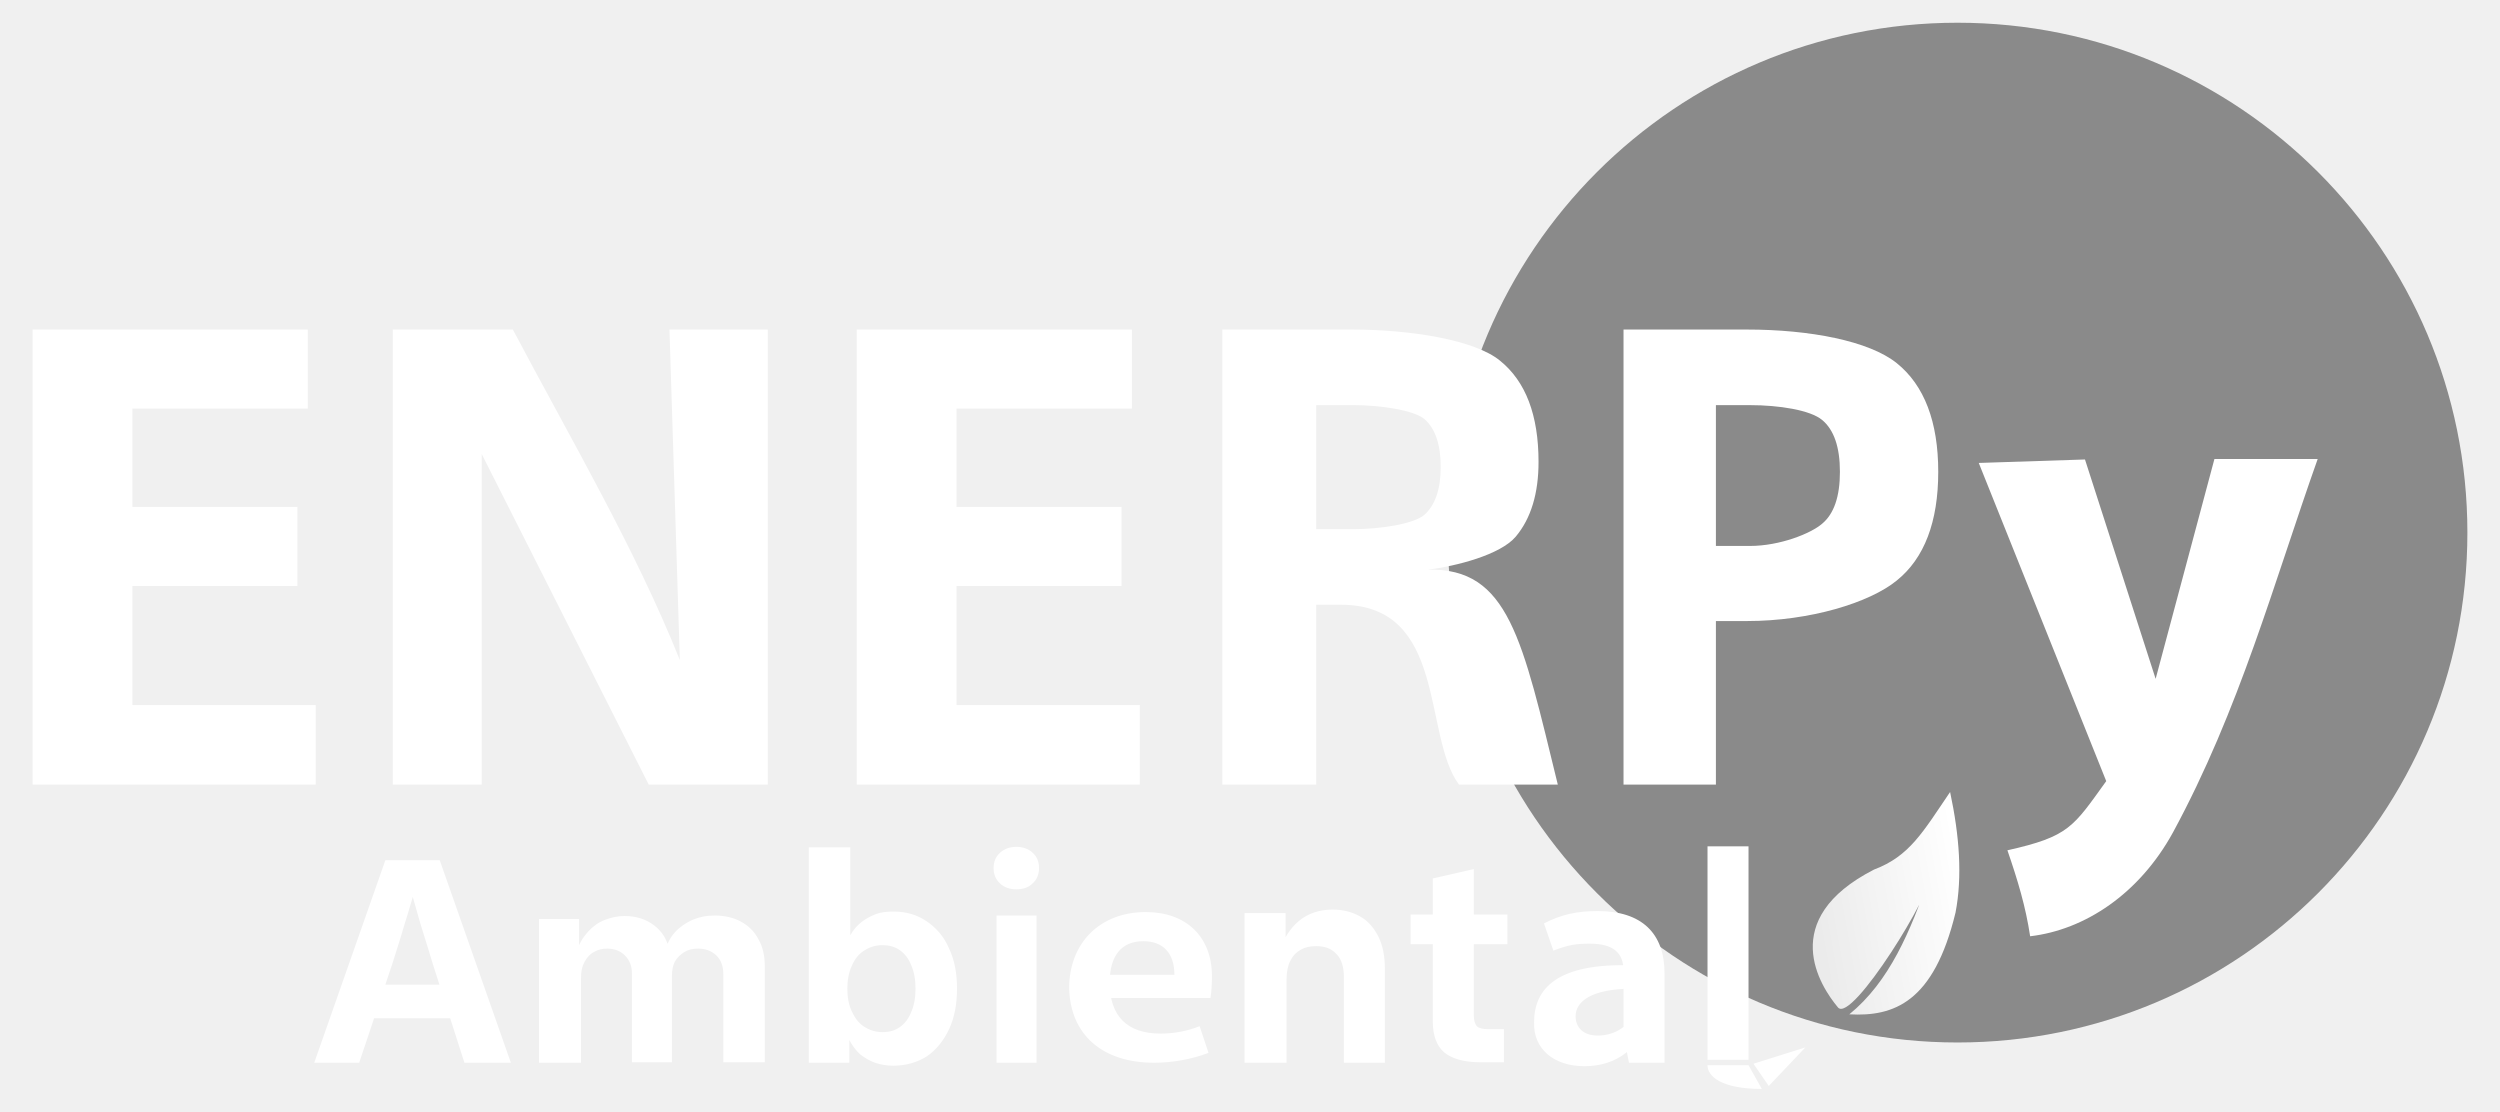
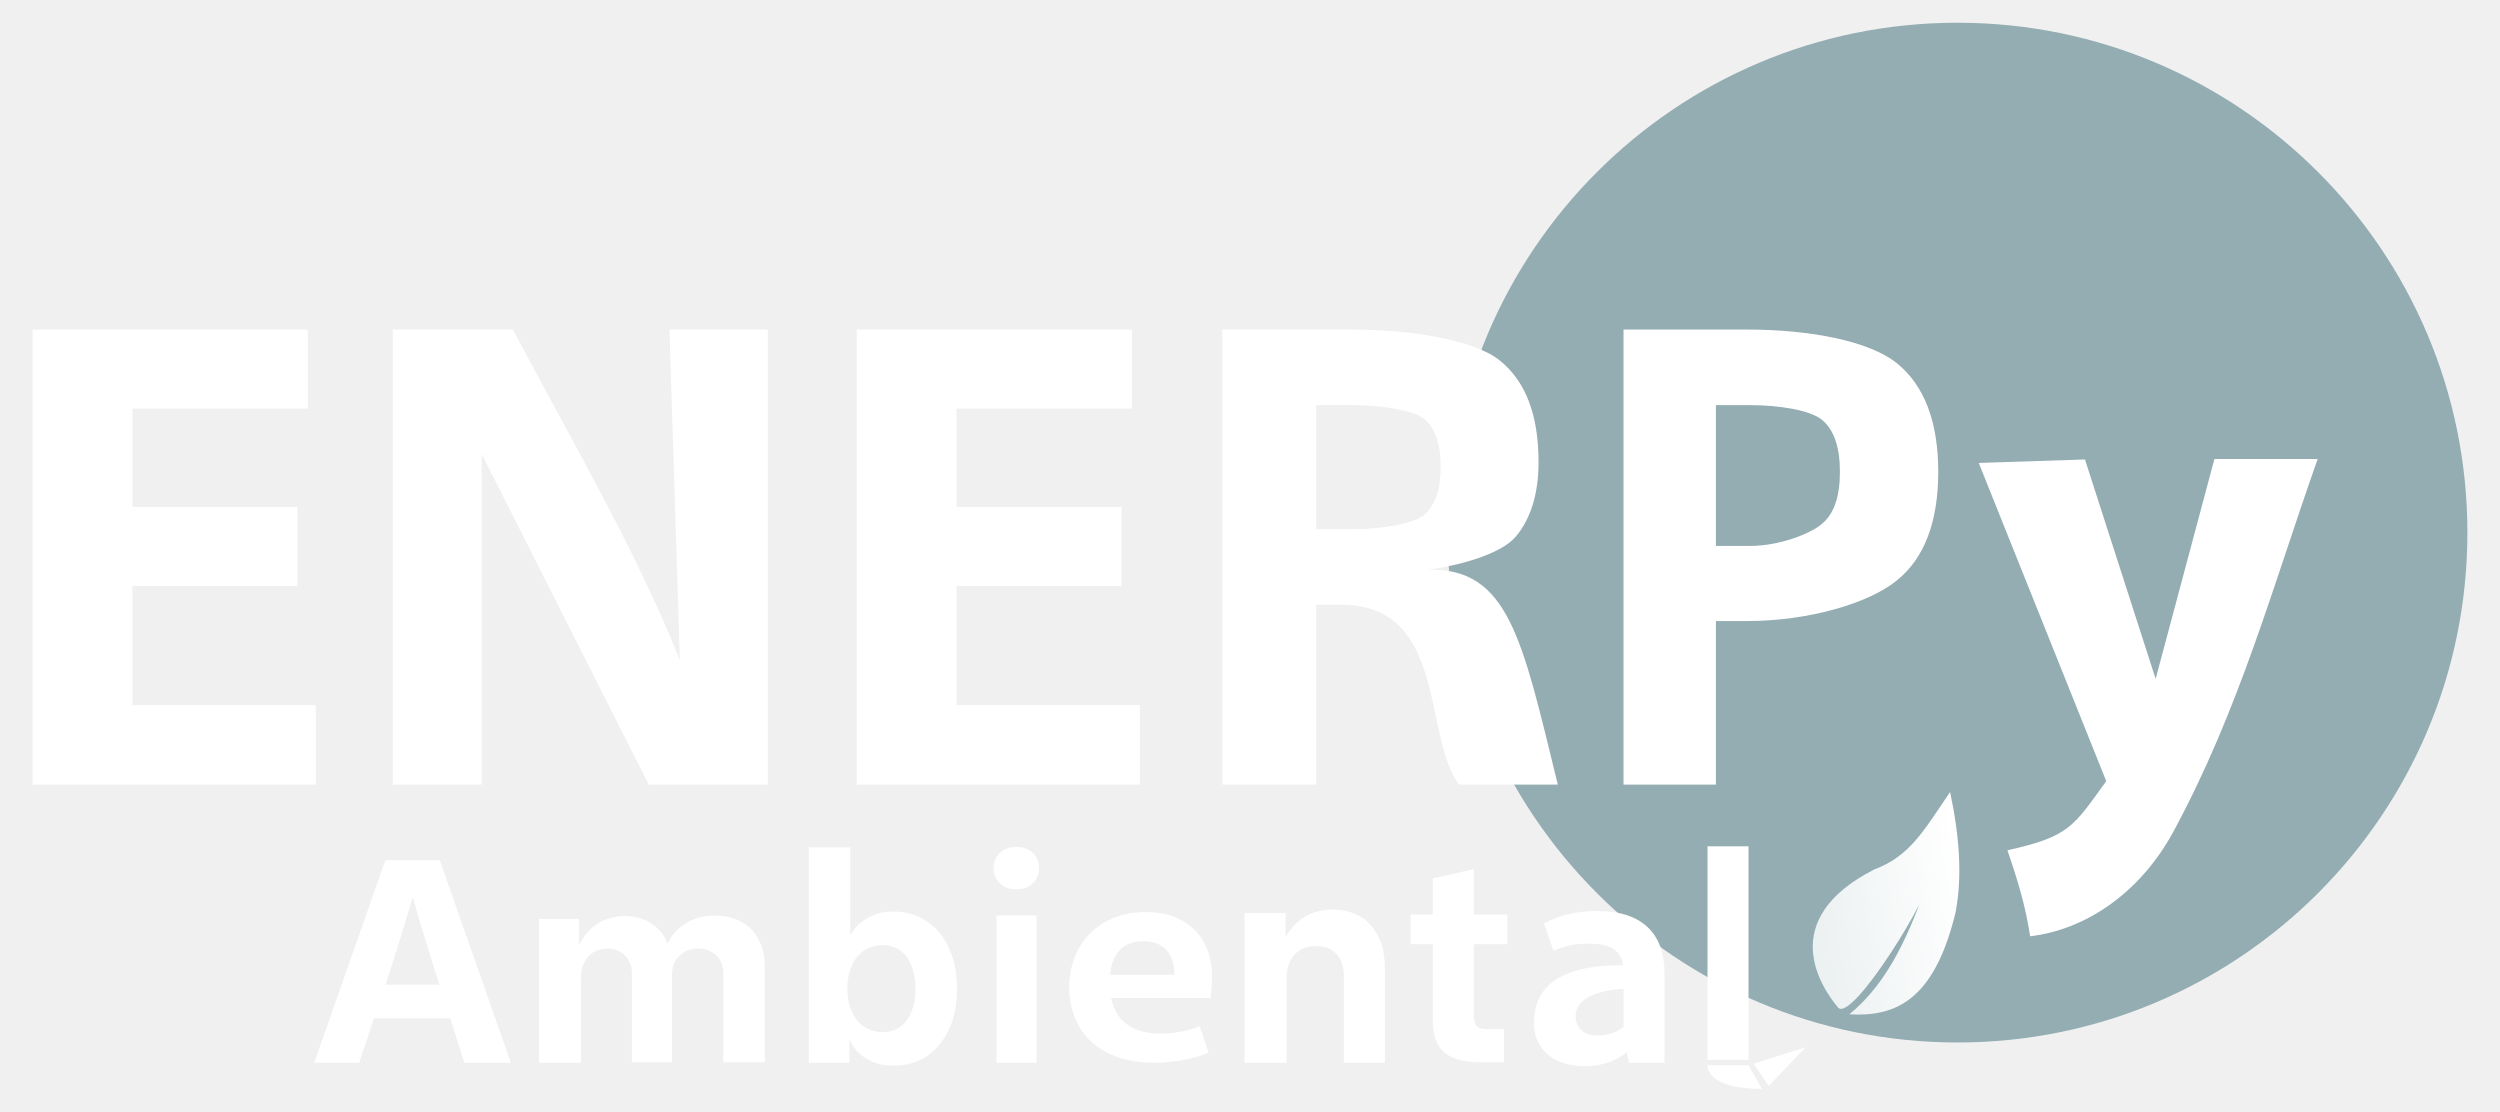
<svg xmlns="http://www.w3.org/2000/svg" version="1.1" id="svg1" x="0px" y="0px" viewBox="0 0 506 225" style="enable-background:new 0 0 506 225;" xml:space="preserve">
  <style type="text/css">
- 	.st0{fill:#8A8A8A;}
+ 	.st0{fill:#93ADB3;}
	.st1{fill:#FFFFFF;}
	.st2{fill:url(#path293_00000163058816321858673630000001399719166107112330_);}
</style>
  <circle id="path72" class="st0" cx="396.2" cy="107.8" r="103.2" />
  <path id="path8" class="st1" d="M410.9,189.5c-0.9-6-2.5-11.3-4.6-17.4c12.5-2.8,13.3-4.7,20-14  l-25.8-64.4L422,93l14.3,44.4l11.9-44.5h20.9c-8.9,25.1-15.8,50.7-29.3,75.6C433,180.9,422,188.2,410.9,189.5L410.9,189.5z" />
  <path id="path6" class="st1" d="M347.3,82v28.5h6.9c6,0,12.3-2.5,14.6-4.5  c2.4-2,3.6-5.5,3.6-10.5s-1.2-8.5-3.6-10.5c-2.4-2-8.7-3-14.6-3L347.3,82z M328.6,66.7h25c12.7,0,24.7,2.3,30.3,6.8  c5.6,4.5,8.4,11.9,8.4,22s-2.8,17.5-8.4,22c-5.5,4.5-17.6,8.2-30.3,8.2h-6.3v33.1h-18.7L328.6,66.7z" />
  <path id="path4" class="st1" d="M266.4,82v25.1h7.7c5,0,12-1,14.2-2.9  c2.2-2,3.3-5.2,3.3-9.7s-1.1-7.7-3.2-9.6c-2.1-1.9-9.2-2.9-14.2-2.9H266.4z M289,115.3c16.4-0.4,19.1,14.1,26.3,43.5h-20  c-7.4-9.9-2.3-36.4-23.9-36.4h-5v36.4h-19V66.7h26.3c11.8,0,24.8,2.1,29.9,6.3c5.2,4.2,7.8,11,7.8,20.5c0,6.3-1.5,11.4-4.6,15.1  S294.7,114.6,289,115.3z" />
  <path id="path2" class="st1" d="M79.6,66.7h24.2c11.8,22.3,24.8,44.4,33.8,66.9l-2.1-66.9h19.9  v92.1h-24.1L97.5,91.9v66.9h-18V66.7z" />
  <path id="text1" class="st1" d="M63.9,158.8H6.6V66.7h55.7v16H26.8v19.9h33.4v16H26.8v24.1h37.1  V158.8z" />
  <path id="path71" class="st1" d="M230.7,158.8h-57.3V66.7h55.7v16h-35.5v19.9H227v16h-33.4v24.1  h37.1V158.8z" />
  <path id="path292" class="st1" d="M354.9,215.3l3.1,4.5l7.4-7.8L354.9,215.3z M345.6,215.6h8.3l2.7,4.8  C348.3,220.4,345.6,217.8,345.6,215.6L345.6,215.6z M233.6,215.1c3.7,0,7.6-0.7,11-2l-1.8-5.4c-2.5,1-5.2,1.5-7.9,1.5  c-6.7,0-10.3-3.5-10.3-10.3c0-5.5,2.4-8.4,6.8-8.4c4,0,6.3,2.4,6.3,6.8h-14.2v4.7h21.5c0.2-1.2,0.3-3,0.3-4.4c0-8-5.2-13-13.4-13  c-9.3,0-15.5,6.3-15.5,15.4C216.6,209.3,223,215.1,233.6,215.1z M329.7,215.1h7.2v-18.1c0-8.1-4.6-12.6-13.5-12.6  c-4.3,0-7.4,0.7-10.9,2.5l1.9,5.5c3.2-1.2,4.6-1.4,7.4-1.4c4.8,0,6.8,1.9,6.8,5.5v12.9L329.7,215.1z M320.7,215.8  c6.6,0,11.5-3.8,12.9-10.3l-2.5-1.2c-1.1,3.2-4.1,5.3-7.7,5.3c-3,0-4.5-1.7-4.5-3.9c0-2.9,3-5.6,11.7-5.6v-4.7  c-15.7-0.6-20.1,4.9-20.1,11.5C310.3,212.2,314.4,215.8,320.7,215.8L320.7,215.8z M63.6,215.1l14.4-41H89l14.4,41H94l-6.4-20  c-0.8-2.6-1.6-5.3-2.5-8.1c-0.8-2.8-1.7-6-2.7-9.5h2.3c-1,3.5-1.9,6.7-2.8,9.5c-0.8,2.8-1.7,5.5-2.5,8.1l-6.7,20H63.6z M72.8,206.1  v-6.8h21.5v6.8H72.8z M109.1,215.1V186h8.1v6.6h-0.5c0.5-1.6,1.3-2.9,2.3-4c1-1.1,2.1-1.9,3.4-2.4c1.3-0.5,2.6-0.8,4-0.8  c2.3,0,4.3,0.6,6,1.9c1.7,1.3,2.7,3,3.1,5.2h-0.9c0.4-1.5,1.1-2.8,2-3.8c1-1.1,2.2-1.9,3.5-2.5c1.4-0.6,2.9-0.9,4.6-0.9  c1.9,0,3.7,0.4,5.2,1.2c1.5,0.8,2.8,2,3.6,3.6c0.9,1.5,1.3,3.4,1.3,5.6v19.3h-8.4v-17.8c0-1.7-0.5-3-1.5-3.9c-1-0.9-2.2-1.3-3.6-1.3  c-1.1,0-2,0.2-2.8,0.7c-0.8,0.5-1.4,1.1-1.9,1.9c-0.4,0.8-0.6,1.8-0.6,2.9v17.5h-8.1v-18c0-1.5-0.5-2.7-1.4-3.6  c-0.9-0.9-2.1-1.4-3.6-1.4c-1,0-1.9,0.2-2.7,0.7c-0.8,0.4-1.4,1.1-1.9,2c-0.5,0.9-0.7,1.9-0.7,3.2v17.2L109.1,215.1z M178.6,208.9  c1.4,0,2.5-0.3,3.5-1c1-0.7,1.8-1.7,2.3-3c0.6-1.3,0.9-2.9,0.9-4.8c0-1.9-0.3-3.5-0.9-4.8c-0.5-1.3-1.3-2.3-2.3-3  c-1-0.7-2.2-1-3.5-1c-1.4,0-2.6,0.4-3.7,1.1c-1.1,0.7-1.9,1.7-2.5,3.1c-0.6,1.3-0.9,2.9-0.9,4.6c0,1.8,0.3,3.3,0.9,4.6  c0.6,1.3,1.4,2.4,2.5,3.1C176,208.5,177.2,208.9,178.6,208.9L178.6,208.9z M180.8,215.7c-1.3,0-2.5-0.2-3.7-0.6  c-1.1-0.4-2.1-1-3-1.7c-0.9-0.8-1.6-1.8-2.2-2.9h0v4.6h-8.2v-43.6h8.4v17.8h0c0.6-1.1,1.4-2,2.3-2.7c0.9-0.7,1.9-1.2,2.9-1.6  c1.1-0.4,2.3-0.5,3.6-0.5c2.6,0,4.8,0.7,6.7,2c1.9,1.3,3.5,3.1,4.5,5.5c1.1,2.3,1.6,5,1.6,8.1c0,3.1-0.5,5.8-1.6,8.2  c-1.1,2.3-2.6,4.2-4.5,5.5C185.7,215,183.4,215.7,180.8,215.7L180.8,215.7z M201.7,215.1v-29.8h8.1v29.8H201.7z M205.7,180  c-1.3,0-2.5-0.4-3.3-1.2c-0.9-0.8-1.3-1.9-1.3-3.1s0.4-2.3,1.3-3.1c0.9-0.8,2-1.2,3.3-1.2c1.3,0,2.5,0.4,3.3,1.2  c0.9,0.8,1.3,1.8,1.3,3.1c0,1.2-0.4,2.3-1.3,3.1C208.2,179.6,207.1,180,205.7,180z M260.4,198.2v16.9h-8.5v-30.3h8.3v7.9h-1.4  c1-2.7,2.3-4.8,4.1-6.3c1.8-1.5,4.1-2.3,6.8-2.3c2.2,0,4,0.5,5.6,1.4c1.6,0.9,2.8,2.3,3.7,4.1c0.9,1.8,1.3,4,1.3,6.5v19H272v-17.4  c0-2-0.5-3.6-1.5-4.6c-1-1.1-2.3-1.6-4.1-1.6c-1.2,0-2.2,0.2-3.1,0.7c-0.9,0.5-1.6,1.2-2.1,2.2C260.7,195.3,260.4,196.6,260.4,198.2  L260.4,198.2z M305.1,185.1v6h-19.6v-6H305.1z M290,177.8l8.3-1.9v29.6c0,1,0.2,1.7,0.6,2.2c0.4,0.4,1.2,0.6,2.3,0.6h1.7h1.5v6.7  h-2.1h-2.7c-3.3,0-5.7-0.7-7.3-2c-1.5-1.3-2.3-3.4-2.3-6.2L290,177.8z M345.6,214.5v-43.2h8.3v43.2H345.6z" />
  <linearGradient id="path293_00000026148203932461998600000006610012067635867521_" gradientUnits="userSpaceOnUse" x1="401.203" y1="-0.385" x2="431.294" y2="5.05" gradientTransform="matrix(1.0082 0 0 -1.0082 -36.9429 185.8342)">
    <stop offset="0" style="stop-color:#FFFFFF;stop-opacity:0.828" />
    <stop offset="1" style="stop-color:#FFFFFF" />
  </linearGradient>
  <path id="path293" style="fill:url(#path293_00000026148203932461998600000006610012067635867521_);" d="  M372,203.9c2.8,3.4,19.7-24.2,18.5-26.5c-3.8,11.1-8.1,21.3-16.2,27.9c9,0.5,17.1-2.4,21.5-20.6c1.4-7.3,0.8-15.5-1.1-24.4  c-5.5,8.1-8.2,13-15.4,15.7C359.6,186.1,368.4,199.6,372,203.9L372,203.9z" />
</svg>
